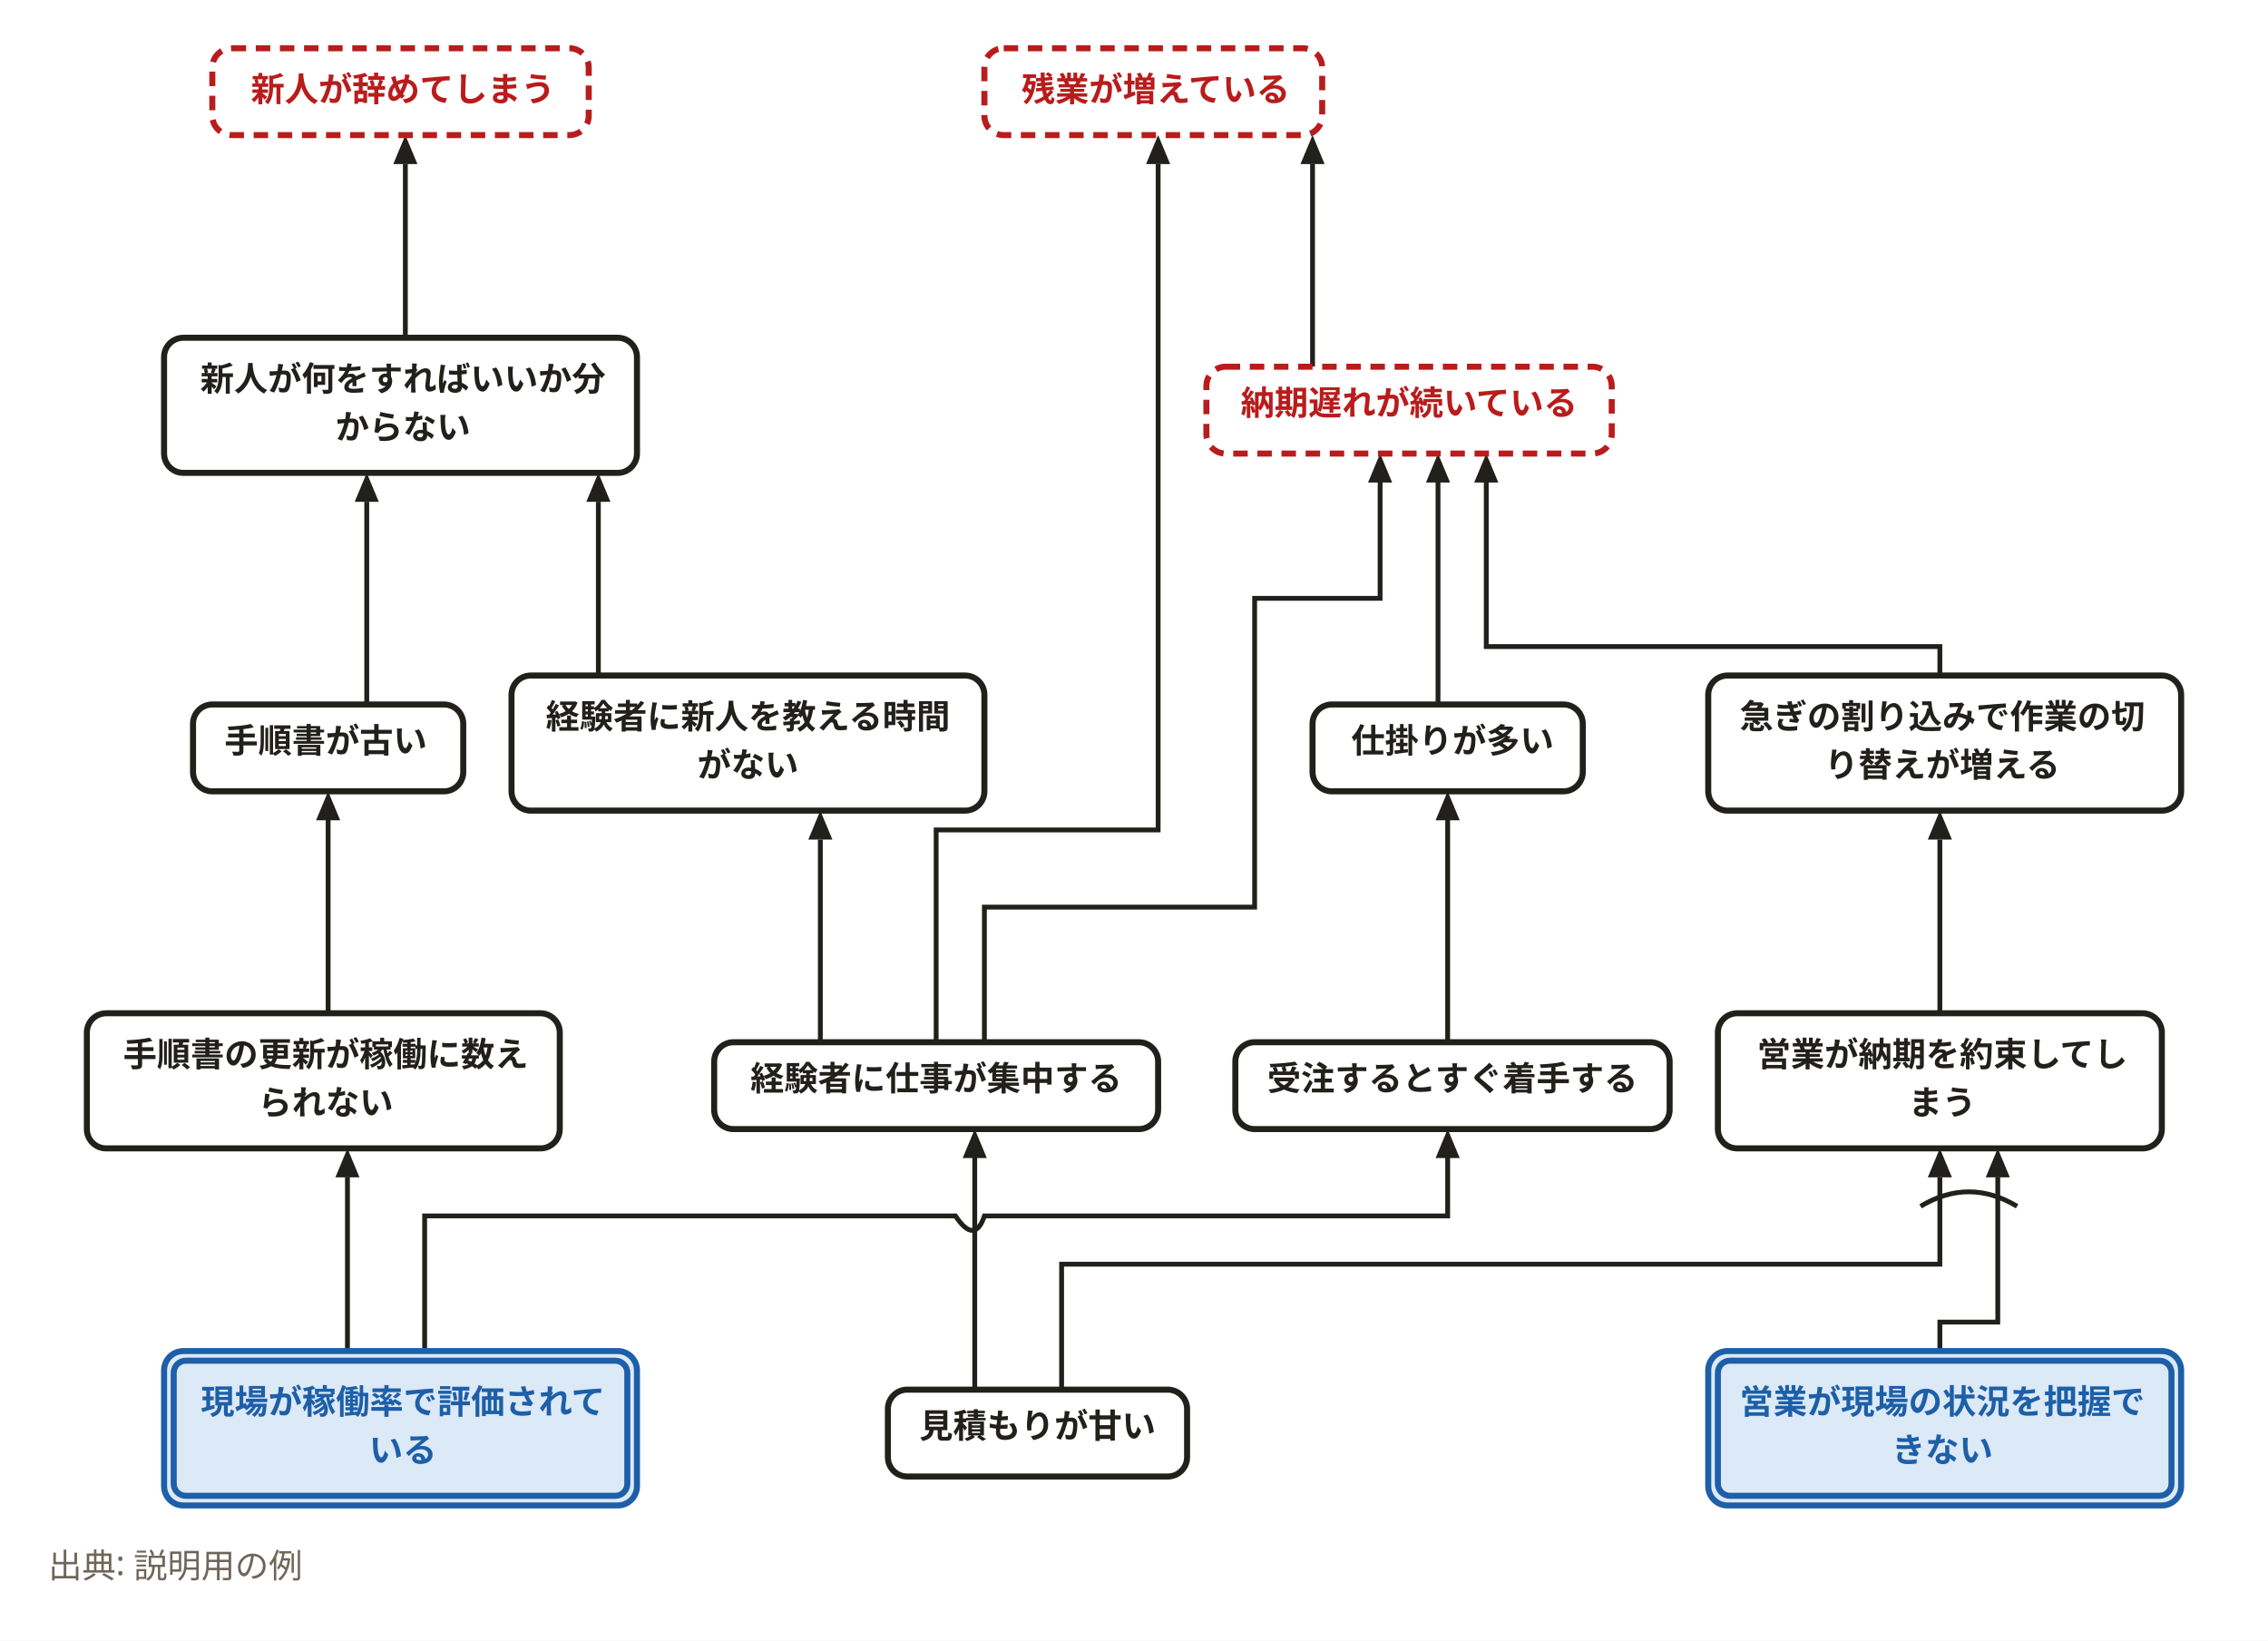
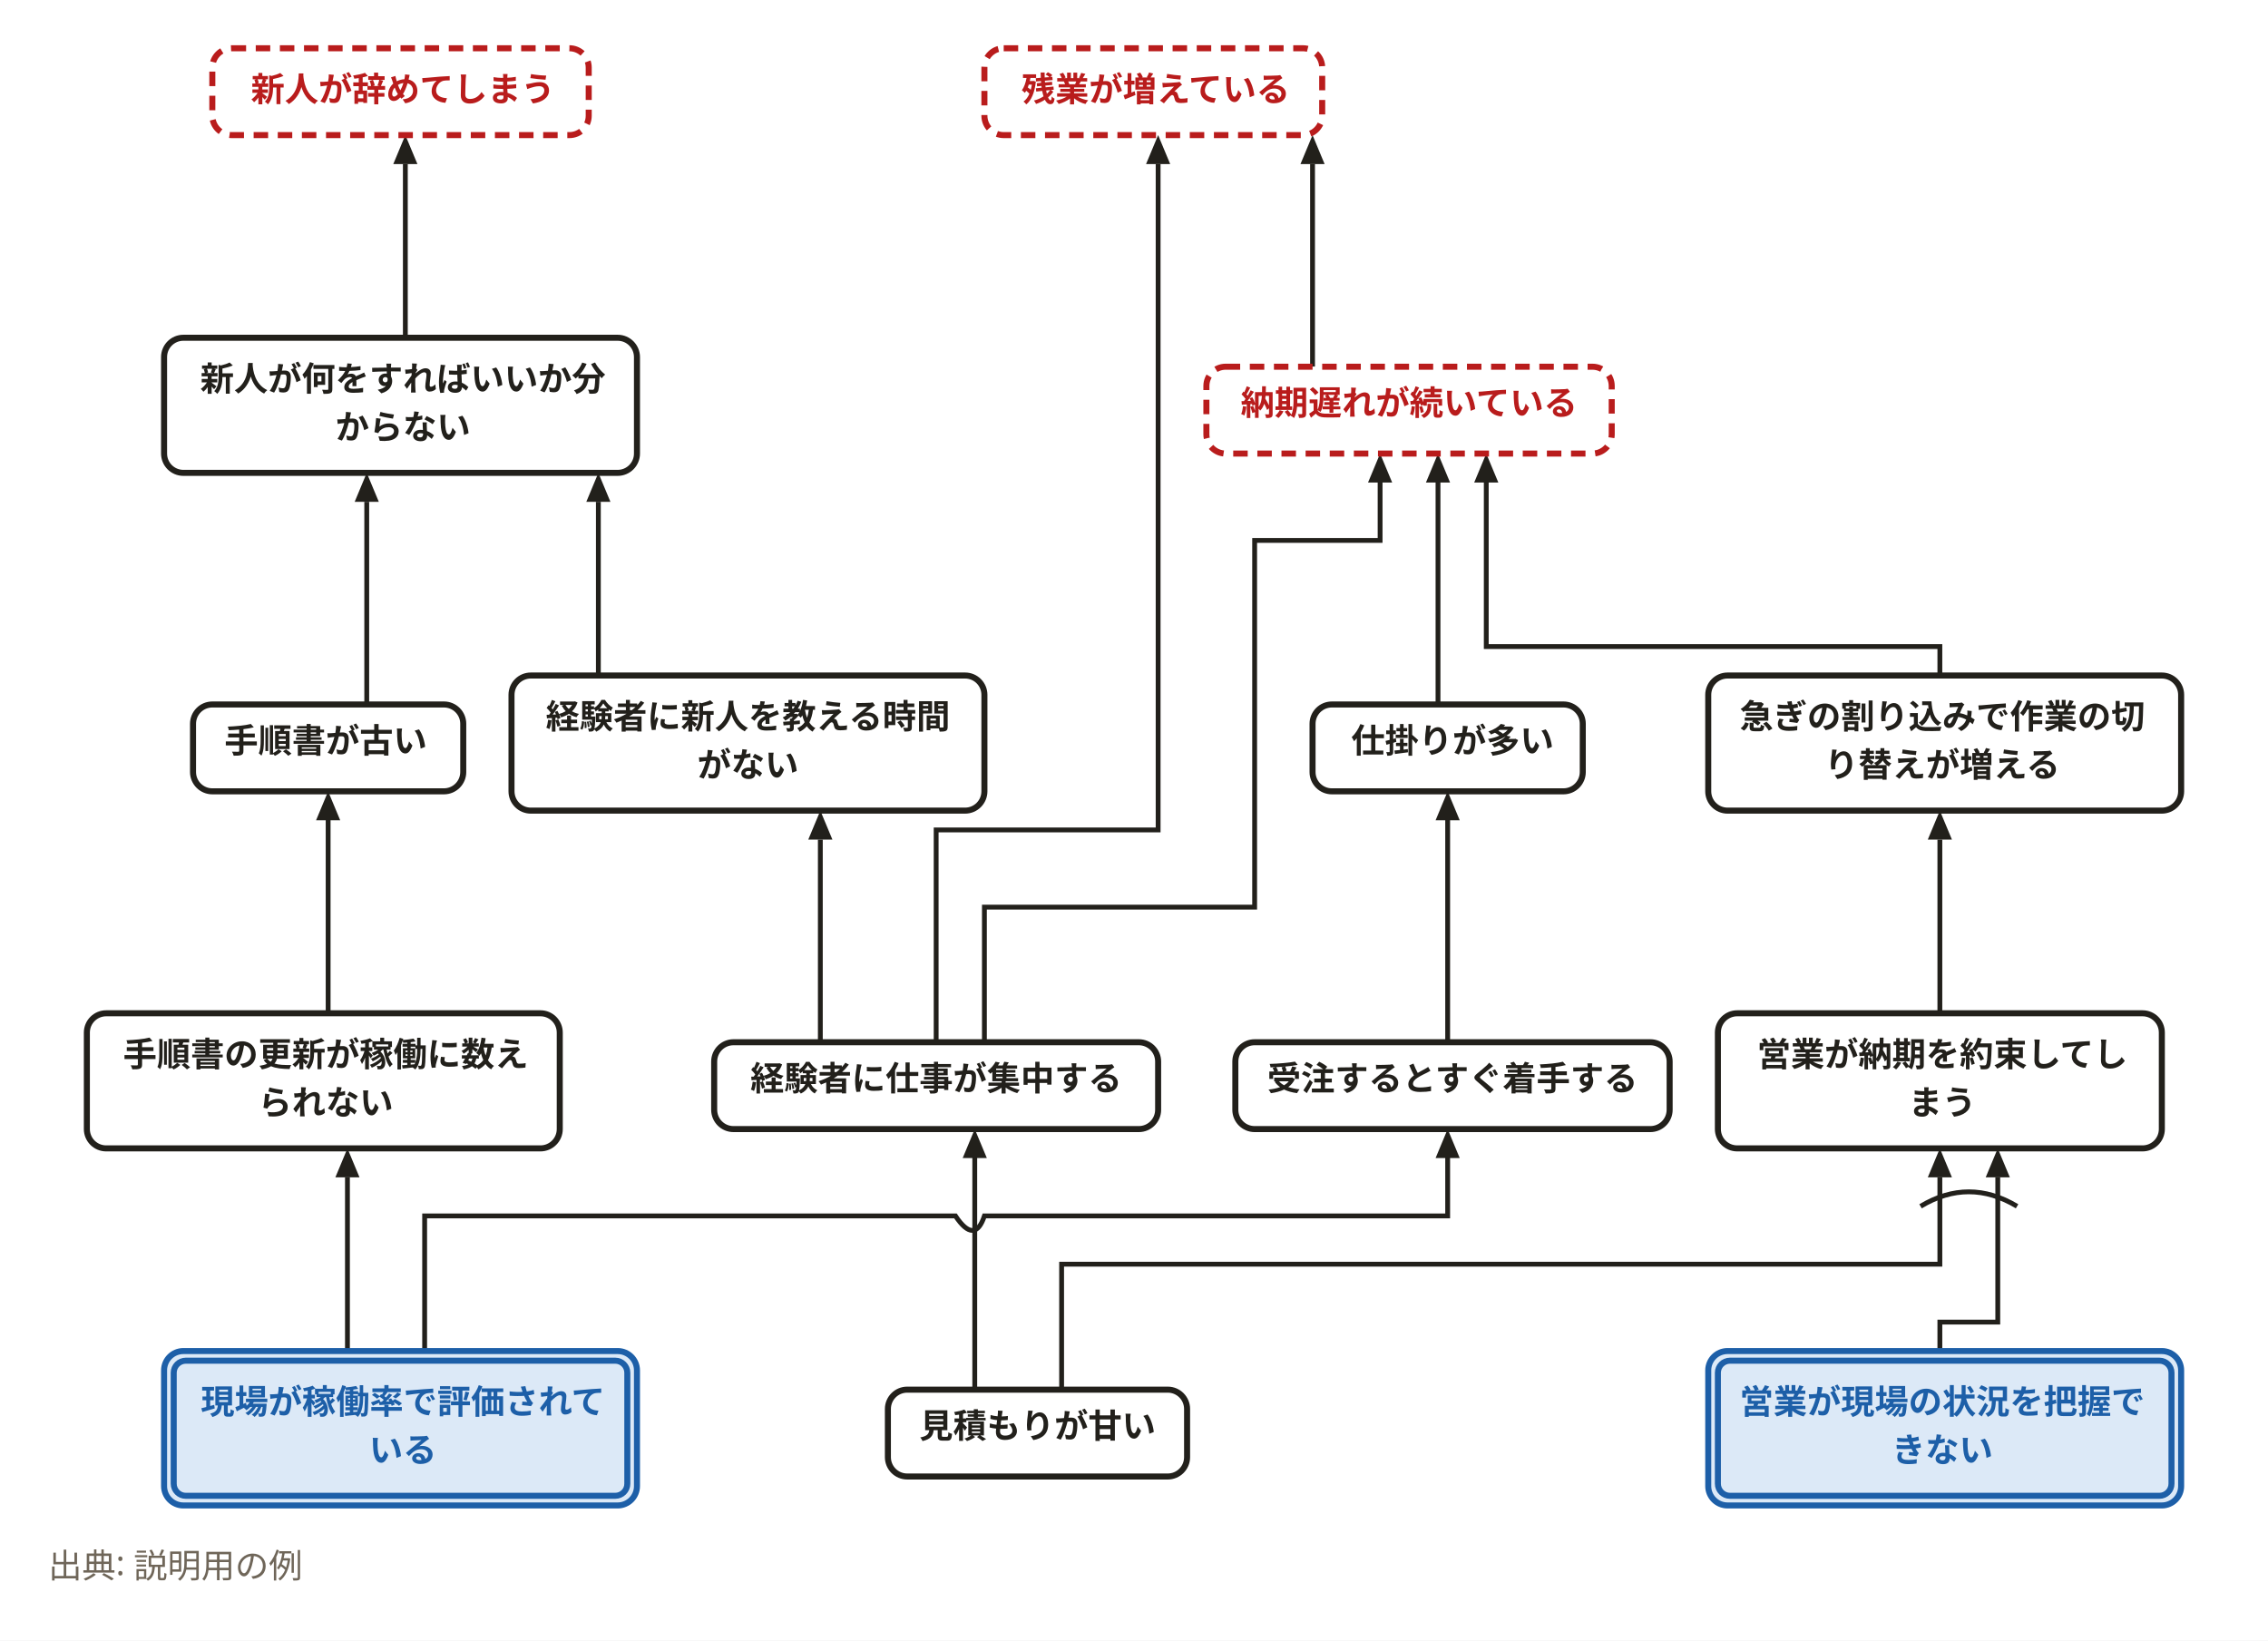
<svg xmlns="http://www.w3.org/2000/svg" width="940" height="680" viewBox="0 0 940 680" role="img" aria-labelledby="svg-title">
  <style>
    text { font-family: 'Hiragino Sans','Hiragino Kaku Gothic ProN','Yu Gothic','YuGothic',Meiryo,'Noto Sans JP',sans-serif; }
    .emoji { font-family: 'Noto Color Emoji','Segoe UI Emoji',sans-serif; }
  </style>
  <rect x="0" y="0" width="940" height="680" fill="#ffffff" />
  <path d="M176,560 L176,504 L396,504 Q404,516 408,504 L600,504 L600,476" fill="none" stroke="#22201b" stroke-width="2" />
  <path d="M600,468 L605,480 L595,480 z" fill="#22201b" />
  <path d="M600,432 L600,336" fill="none" stroke="#22201b" stroke-width="2" />
  <path d="M600,328 L605,340 L595,340 z" fill="#22201b" />
  <path d="M596,292 L596,196" fill="none" stroke="#22201b" stroke-width="2" />
  <path d="M596,188 L601,200 L591,200 z" fill="#22201b" />
  <path d="M804,560 L804,548 L828,548 L828,488" fill="none" stroke="#22201b" stroke-width="2" />
  <path d="M828,476 L833,488 L823,488 z" fill="#22201b" />
  <path d="M440,576 L440,524 L804,524 L804,488" fill="none" stroke="#22201b" stroke-width="2" />
  <path d="M804,476 L809,488 L799,488 z" fill="#22201b" />
  <path d="M804,420 L804,348" fill="none" stroke="#22201b" stroke-width="2" />
  <path d="M804,336 L809,348 L799,348 z" fill="#22201b" />
  <path d="M804,280 L804,268 L616,268 L616,196" fill="none" stroke="#22201b" stroke-width="2" />
  <path d="M616,188 L621,200 L611,200 z" fill="#22201b" />
  <path d="M404,576 L404,476" fill="none" stroke="#22201b" stroke-width="2" />
  <path d="M404,468 L409,480 L399,480 z" fill="#22201b" />
-   <path d="M408,432 L408,376 L520,376 L520,248 L572,248 L572,196" fill="none" stroke="#22201b" stroke-width="2" />
+   <path d="M408,432 L408,376 L520,376 L520,224 L572,224 L572,196" fill="none" stroke="#22201b" stroke-width="2" />
  <path d="M572,188 L577,200 L567,200 z" fill="#22201b" />
  <path d="M544,152 L544,68" fill="none" stroke="#22201b" stroke-width="2" />
  <path d="M544,56 L549,68 L539,68 z" fill="#22201b" />
  <path d="M388,432 L388,344 L480,344 L480,68" fill="none" stroke="#22201b" stroke-width="2" />
  <path d="M480,56 L485,68 L475,68 z" fill="#22201b" />
  <path d="M144,560 L144,488" fill="none" stroke="#22201b" stroke-width="2" />
  <path d="M144,476 L149,488 L139,488 z" fill="#22201b" />
  <path d="M136,420 L136,336" fill="none" stroke="#22201b" stroke-width="2" />
  <path d="M136,328 L141,340 L131,340 z" fill="#22201b" />
  <path d="M152,292 L152,208" fill="none" stroke="#22201b" stroke-width="2" />
  <path d="M152,196 L157,208 L147,208 z" fill="#22201b" />
  <path d="M340,432 L340,348" fill="none" stroke="#22201b" stroke-width="2" />
  <path d="M340,336 L345,348 L335,348 z" fill="#22201b" />
  <path d="M248,280 L248,208" fill="none" stroke="#22201b" stroke-width="2" />
  <path d="M248,196 L253,208 L243,208 z" fill="#22201b" />
  <path d="M168,140 L168,68" fill="none" stroke="#22201b" stroke-width="2" />
  <path d="M168,56 L173,68 L163,68 z" fill="#22201b" />
  <path d="M796,500 Q816,488 836,500" fill="none" stroke="#22201b" stroke-width="2" />
  <rect x="500" y="152" width="168" height="36" rx="8" fill="#ffffff" stroke="#b91c1c" stroke-width="2.5" stroke-dasharray="6,4" />
  <rect x="408" y="20" width="140" height="36" rx="8" fill="#ffffff" stroke="#b91c1c" stroke-width="2.5" stroke-dasharray="6,4" />
  <rect x="88" y="20" width="156" height="36" rx="8" fill="#ffffff" stroke="#b91c1c" stroke-width="2.5" stroke-dasharray="6,4" />
  <rect x="544" y="292" width="112" height="36" rx="8" fill="#ffffff" stroke="#22201b" stroke-width="2.5" />
  <rect x="708" y="280" width="196" height="56" rx="8" fill="#ffffff" stroke="#22201b" stroke-width="2.5" />
  <rect x="296" y="432" width="184" height="36" rx="8" fill="#ffffff" stroke="#22201b" stroke-width="2.5" />
  <rect x="68" y="140" width="196" height="56" rx="8" fill="#ffffff" stroke="#22201b" stroke-width="2.5" />
  <rect x="212" y="280" width="196" height="56" rx="8" fill="#ffffff" stroke="#22201b" stroke-width="2.5" />
  <rect x="512" y="432" width="180" height="36" rx="8" fill="#ffffff" stroke="#22201b" stroke-width="2.5" />
  <rect x="712" y="420" width="184" height="56" rx="8" fill="#ffffff" stroke="#22201b" stroke-width="2.5" />
  <rect x="368" y="576" width="124" height="36" rx="8" fill="#ffffff" stroke="#22201b" stroke-width="2.5" />
  <rect x="80" y="292" width="112" height="36" rx="8" fill="#ffffff" stroke="#22201b" stroke-width="2.5" />
  <rect x="36" y="420" width="196" height="56" rx="8" fill="#ffffff" stroke="#22201b" stroke-width="2.5" />
  <rect x="708" y="560" width="196" height="64" rx="8" fill="#dce9f7" stroke="#1d5fa8" stroke-width="2.5" />
  <rect x="712" y="564" width="188" height="56" rx="5" fill="#dce9f7" stroke="#1d5fa8" stroke-width="2.5" />
  <rect x="68" y="560" width="196" height="64" rx="8" fill="#dce9f7" stroke="#1d5fa8" stroke-width="2.5" />
  <rect x="72" y="564" width="188" height="56" rx="5" fill="#dce9f7" stroke="#1d5fa8" stroke-width="2.5" />
  <text x="584" y="172" text-anchor="middle" font-size="14" font-weight="700" fill="#b91c1c">納期遅れが続いている</text>
  <text x="479" y="42" text-anchor="middle" font-size="14" font-weight="700" fill="#b91c1c">残業が増えている</text>
  <text x="167" y="42" text-anchor="middle" font-size="14" font-weight="700" fill="#b91c1c">新人が辞めてしまう</text>
  <text x="602" y="312" text-anchor="middle" font-size="14" font-weight="700" fill="#22201b">仕掛りが多い</text>
  <text x="805" y="302" text-anchor="middle" font-size="14" font-weight="700" fill="#22201b">急ぎの割り込みで作業の切</text>
  <text x="805" y="322" text-anchor="middle" font-size="14" font-weight="700" fill="#22201b">り替えが増える</text>
  <text x="388" y="452" text-anchor="middle" font-size="14" font-weight="700" fill="#22201b">経験者に仕事が集中する</text>
  <text x="167" y="162" text-anchor="middle" font-size="14" font-weight="700" fill="#22201b">新人が何をすればいいか分</text>
  <text x="167" y="182" text-anchor="middle" font-size="14" font-weight="700" fill="#22201b">からない</text>
  <text x="310" y="302" text-anchor="middle" font-size="14" font-weight="700" fill="#22201b">経験者に新人を教える時間</text>
  <text x="310" y="322" text-anchor="middle" font-size="14" font-weight="700" fill="#22201b">がない</text>
  <text x="602" y="452" text-anchor="middle" font-size="14" font-weight="700" fill="#22201b">受注するとすぐ着手する</text>
  <text x="805" y="442" text-anchor="middle" font-size="14" font-weight="700" fill="#22201b">営業が納期を約束してし</text>
  <text x="805" y="462" text-anchor="middle" font-size="14" font-weight="700" fill="#22201b">まう</text>
  <text x="430" y="596" text-anchor="middle" font-size="14" font-weight="700" fill="#22201b">見積もりが甘い</text>
  <text x="135" y="312" text-anchor="middle" font-size="14" font-weight="700" fill="#22201b">手順書が古い</text>
  <text x="135" y="442" text-anchor="middle" font-size="14" font-weight="700" fill="#22201b">手順書の更新が稼働に数え</text>
  <text x="135" y="462" text-anchor="middle" font-size="14" font-weight="700" fill="#22201b">られない</text>
  <text x="805" y="586" text-anchor="middle" font-size="14" font-weight="700" fill="#1d5fa8">営業が現場の状況を把握で</text>
  <text x="805" y="606" text-anchor="middle" font-size="14" font-weight="700" fill="#1d5fa8">きない</text>
  <text x="167" y="586" text-anchor="middle" font-size="14" font-weight="700" fill="#1d5fa8">現場が稼働率で評価されて</text>
  <text x="167" y="606" text-anchor="middle" font-size="14" font-weight="700" fill="#1d5fa8">いる</text>
  <text x="20" y="654" font-size="14" font-weight="400" fill="#6f6659">出典: 説明用の例</text>
</svg>
